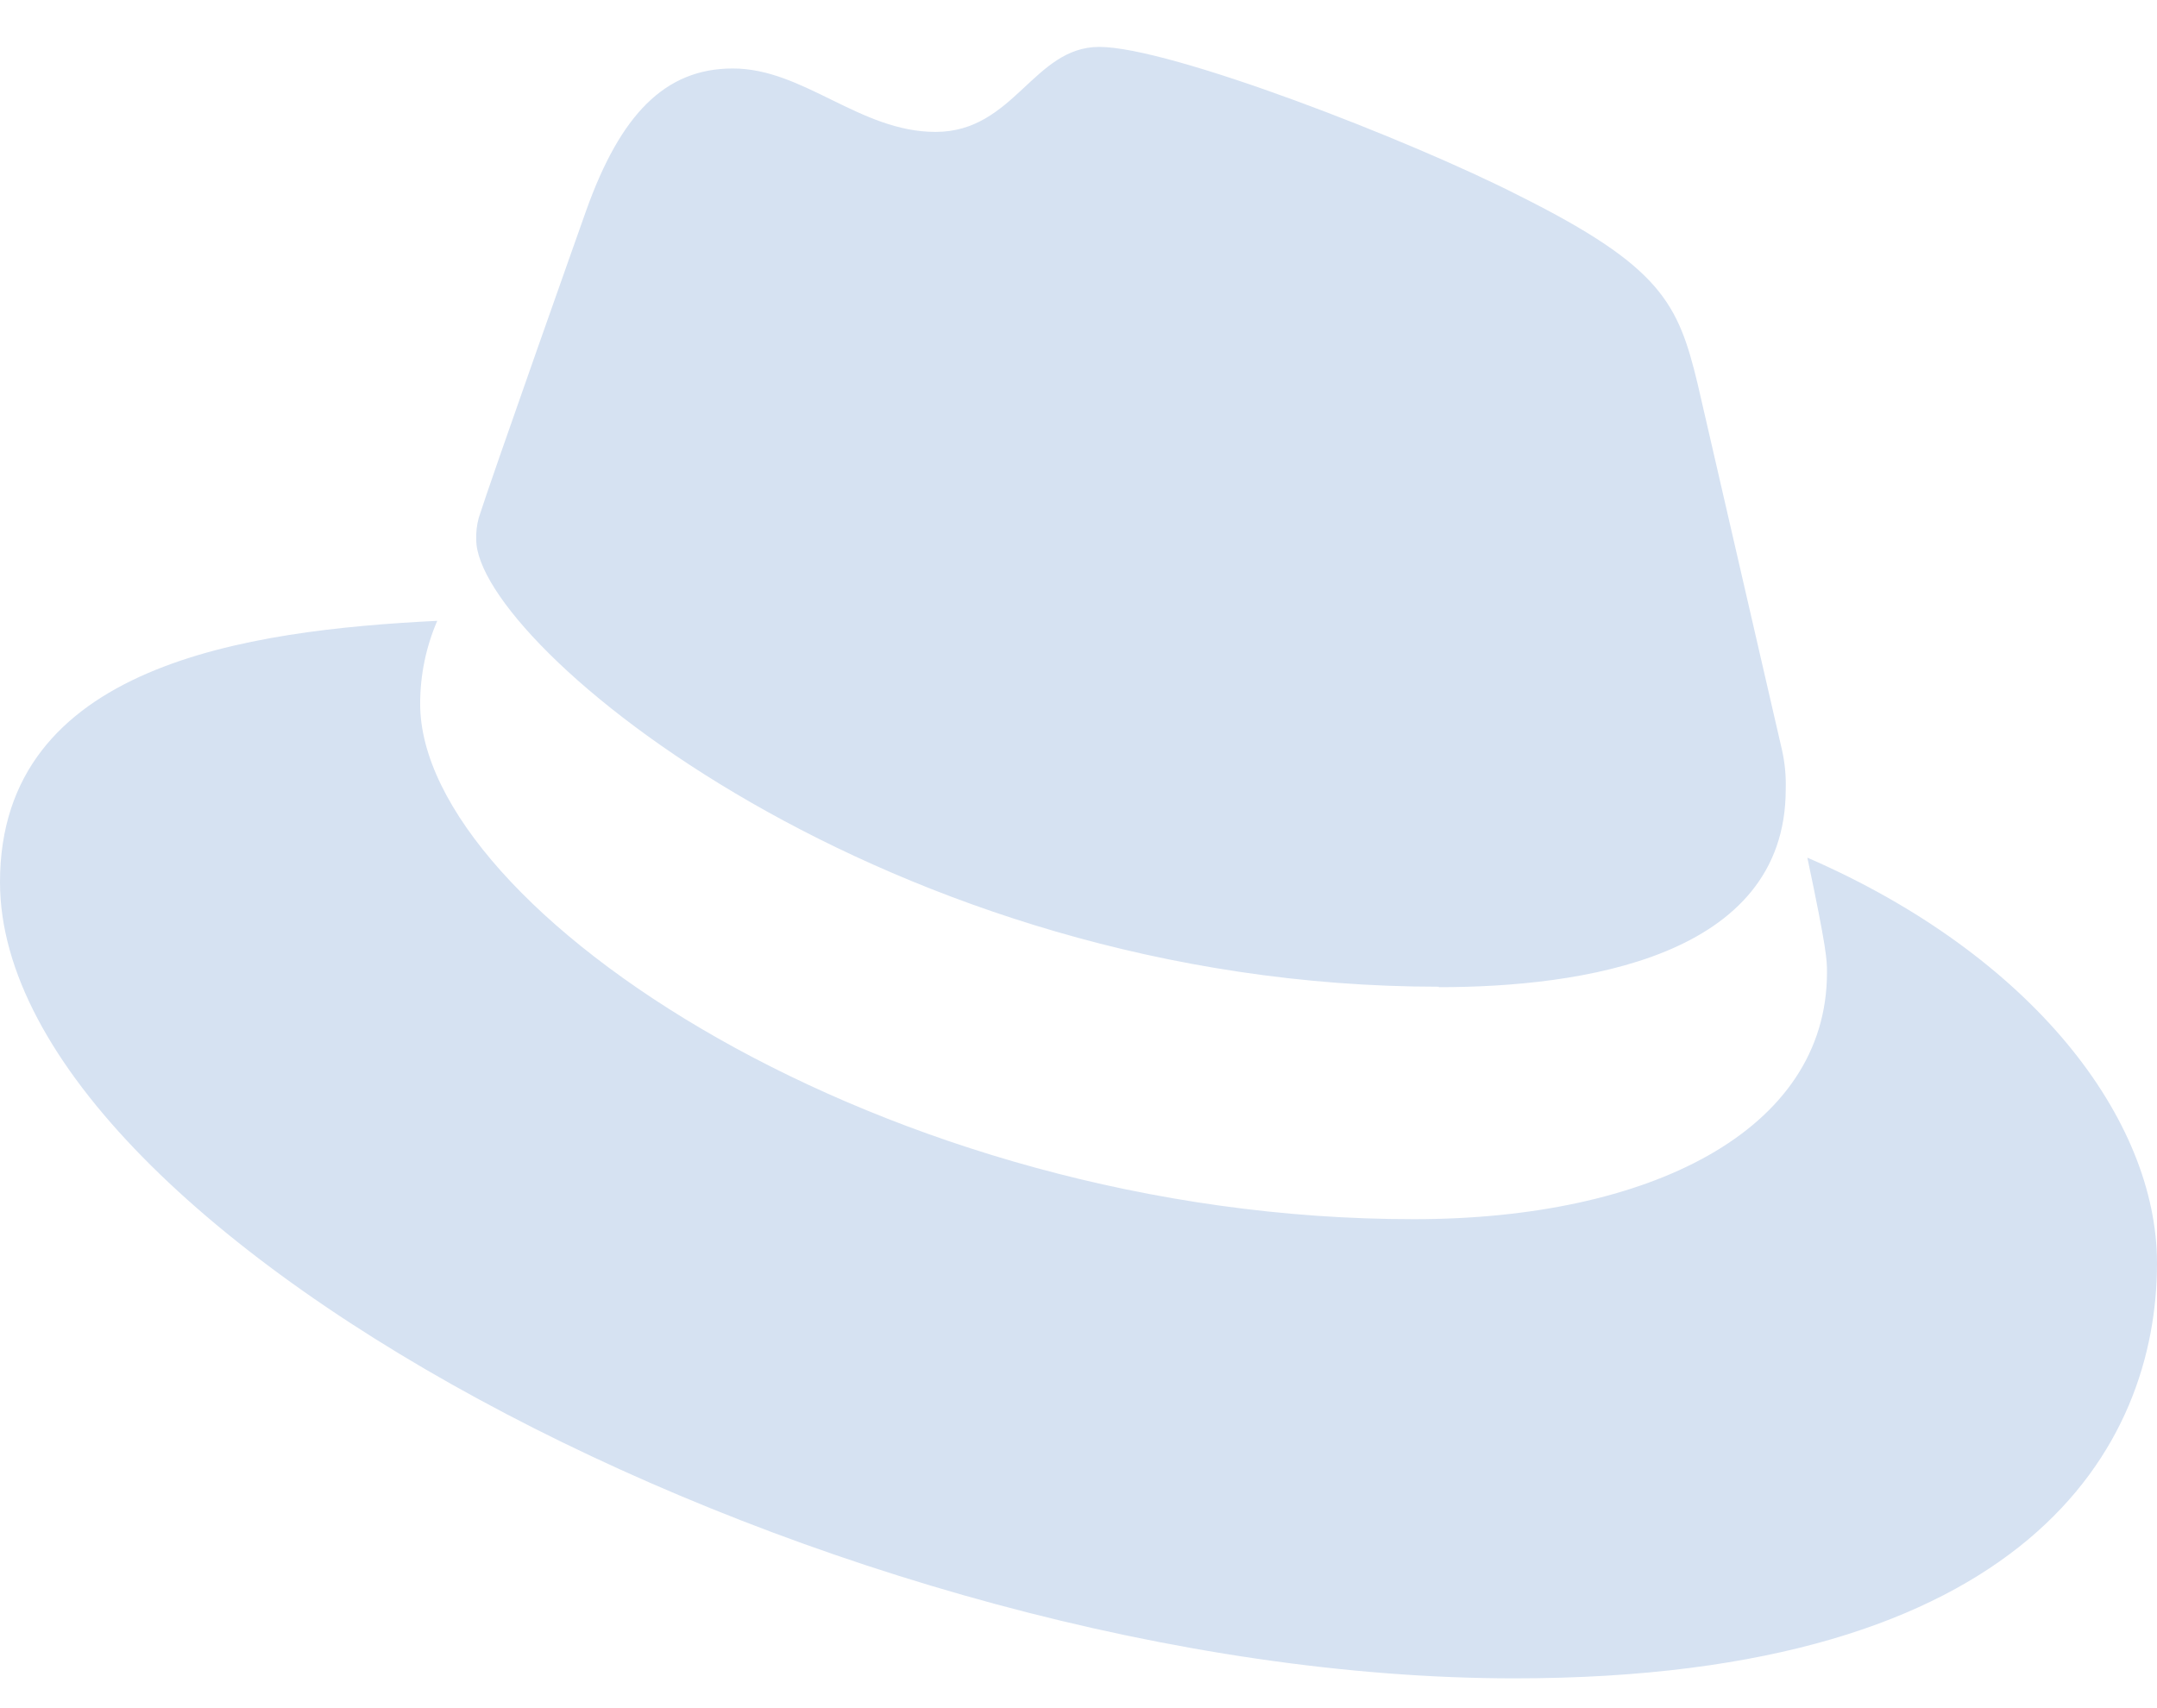
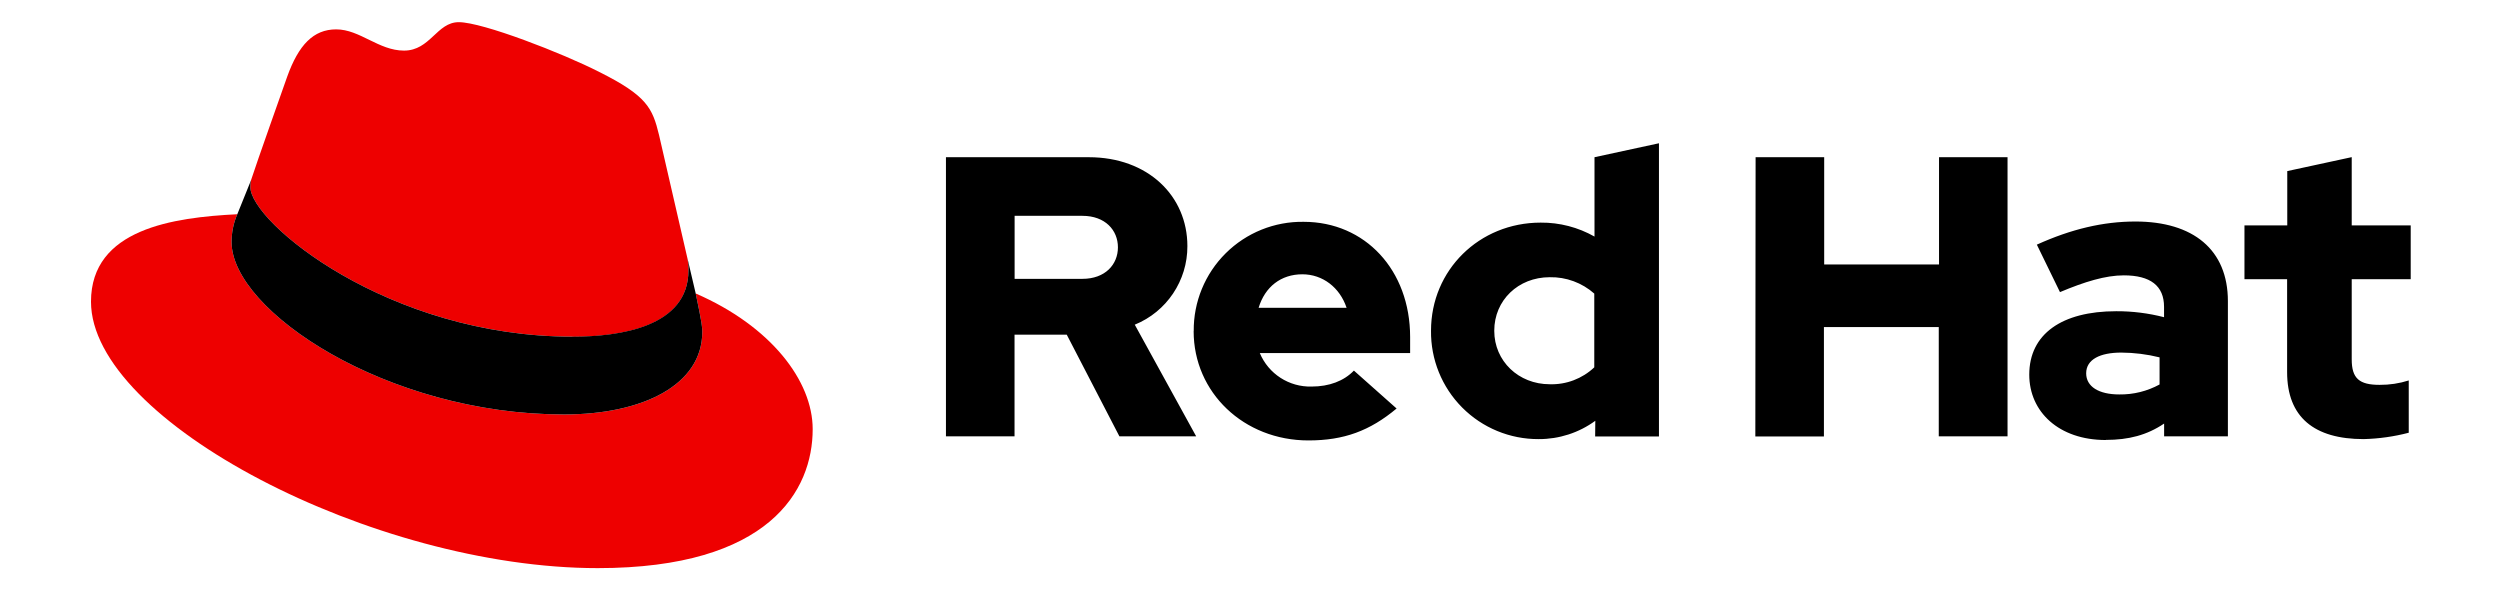
- <svg xmlns="http://www.w3.org/2000/svg" role="img" viewBox="0 2.4 24 19" fill="#D6E2F2">
-   <path d="M16.009 13.386c1.577 0 3.86-.326 3.86-2.202a1.765 1.765 0 0 0-.04-.431l-.94-4.08c-.216-.898-.406-1.305-1.982-2.093-1.223-.625-3.888-1.658-4.676-1.658-.733 0-.947.946-1.822.946-.842 0-1.467-.706-2.255-.706-.757 0-1.25.515-1.63 1.576 0 0-1.06 2.99-1.197 3.424a.81.81 0 0 0-.028.245c0 1.162 4.577 4.974 10.71 4.974m4.101-1.435c.218 1.032.218 1.14.218 1.277 0 1.765-1.984 2.745-4.593 2.745-5.895.004-11.06-3.451-11.06-5.734a2.326 2.326 0 0 1 .19-.925C2.746 9.415 0 9.794 0 12.217c0 3.969 9.405 8.861 16.851 8.861 5.71 0 7.149-2.582 7.149-4.62 0-1.605-1.387-3.425-3.887-4.512" />
+ <svg xmlns="http://www.w3.org/2000/svg" viewBox="-23.5 -4.82 659.39 154.92" width="613" height="145">
+   <g fill="none">
+     <path d="M127.47 83.49c12.51 0 30.61-2.58 30.61-17.46a14 14 0 0 0-.31-3.42l-7.45-32.36c-1.72-7.12-3.23-10.35-15.73-16.6C124.89 8.69 103.76.5 97.51.5 91.69.5 90 8 83.06 8c-6.68 0-11.64-5.6-17.89-5.6-6 0-9.91 4.09-12.93 12.5 0 0-8.41 23.72-9.49 27.16a6.43 6.43 0 0 0-.22 1.94c0 9.22 36.3 39.45 84.94 39.45M160 72.07c1.73 8.19 1.73 9.05 1.73 10.13 0 14-15.74 21.77-36.43 21.77-46.76.03-87.72-27.37-87.72-45.48a18.45 18.45 0 0 1 1.51-7.33C22.27 52 .5 55 .5 74.22c0 31.48 74.59 70.28 133.65 70.28 45.28 0 56.7-20.48 56.7-36.65 0-12.72-11-27.16-30.83-35.78" fill="#E00" />
+     <path d="M160 72.07c1.73 8.19 1.73 9.05 1.73 10.13 0 14-15.74 21.77-36.43 21.77-46.76.03-87.72-27.37-87.72-45.48a18.45 18.45 0 0 1 1.51-7.33l3.66-9.06a6.43 6.43 0 0 0-.22 1.9c0 9.22 36.3 39.45 84.94 39.45 12.51 0 30.61-2.58 30.61-17.46a14 14 0 0 0-.31-3.42l2.23 9.5zM579.74 92.8c0 11.89 7.15 17.67 20.19 17.67a52.11 52.11 0 0 0 11.89-1.68V95a24.84 24.84 0 0 1-7.68 1.16c-5.37 0-7.36-1.68-7.36-6.73V68.3h15.56V54.1h-15.56v-18l-17 3.68V54.1h-11.29v14.2h11.25v24.5zm-53 .32c0-3.68 3.69-5.47 9.26-5.47a43.12 43.12 0 0 1 10.1 1.26v7.15a21.51 21.51 0 0 1-10.63 2.63c-5.46 0-8.73-2.1-8.73-5.57zm5.2 17.56c6 0 10.84-1.26 15.36-4.31v3.37h16.82V74.08c0-13.56-9.14-21-24.39-21-8.52 0-16.94 2-26 6.1l6.1 12.52c6.52-2.74 12-4.42 16.83-4.42 7 0 10.62 2.73 10.62 8.31v2.73a49.53 49.53 0 0 0-12.62-1.58c-14.31 0-22.93 6-22.93 16.73 0 9.78 7.78 17.24 20.19 17.24l.02-.03zm-92.46-.91h18.09V80.92h30.29v28.82H506V36.12h-18.07v28.29h-30.29V36.12h-18.09l-.07 73.65zm-68.86-27.9c0-8 6.31-14.1 14.62-14.1A17.22 17.22 0 0 1 397 72.09v19.45A16.36 16.36 0 0 1 385.24 96c-8.2 0-14.62-6.1-14.62-14.09v-.04zm26.61 27.91h16.83V32.44l-17 3.68v20.93a28.3 28.3 0 0 0-14.2-3.68c-16.19 0-28.92 12.51-28.92 28.5a28.25 28.25 0 0 0 28.4 28.6 25.12 25.12 0 0 0 14.93-4.83l-.04 4.14zM320 67c5.36 0 9.88 3.47 11.67 8.83h-23.2C310.15 70.3 314.36 67 320 67zm-28.67 15c0 16.2 13.25 28.82 30.28 28.82 9.36 0 16.2-2.53 23.25-8.42l-11.26-10c-2.63 2.74-6.52 4.21-11.14 4.21a14.39 14.39 0 0 1-13.68-8.83h39.65v-4.23c0-17.67-11.88-30.39-28.08-30.39a28.57 28.57 0 0 0-29 28.81l-.02.03zM262 51.58c6 0 9.36 3.78 9.36 8.31 0 4.53-3.36 8.31-9.36 8.31h-17.89V51.58H262zm-36 58.16h18.09V82.92h13.77l13.89 26.82H292l-16.2-29.45a22.27 22.27 0 0 0 13.88-20.72c0-13.25-10.41-23.45-26-23.45H226v73.62z" fill="#000" />
+   </g>
</svg>
